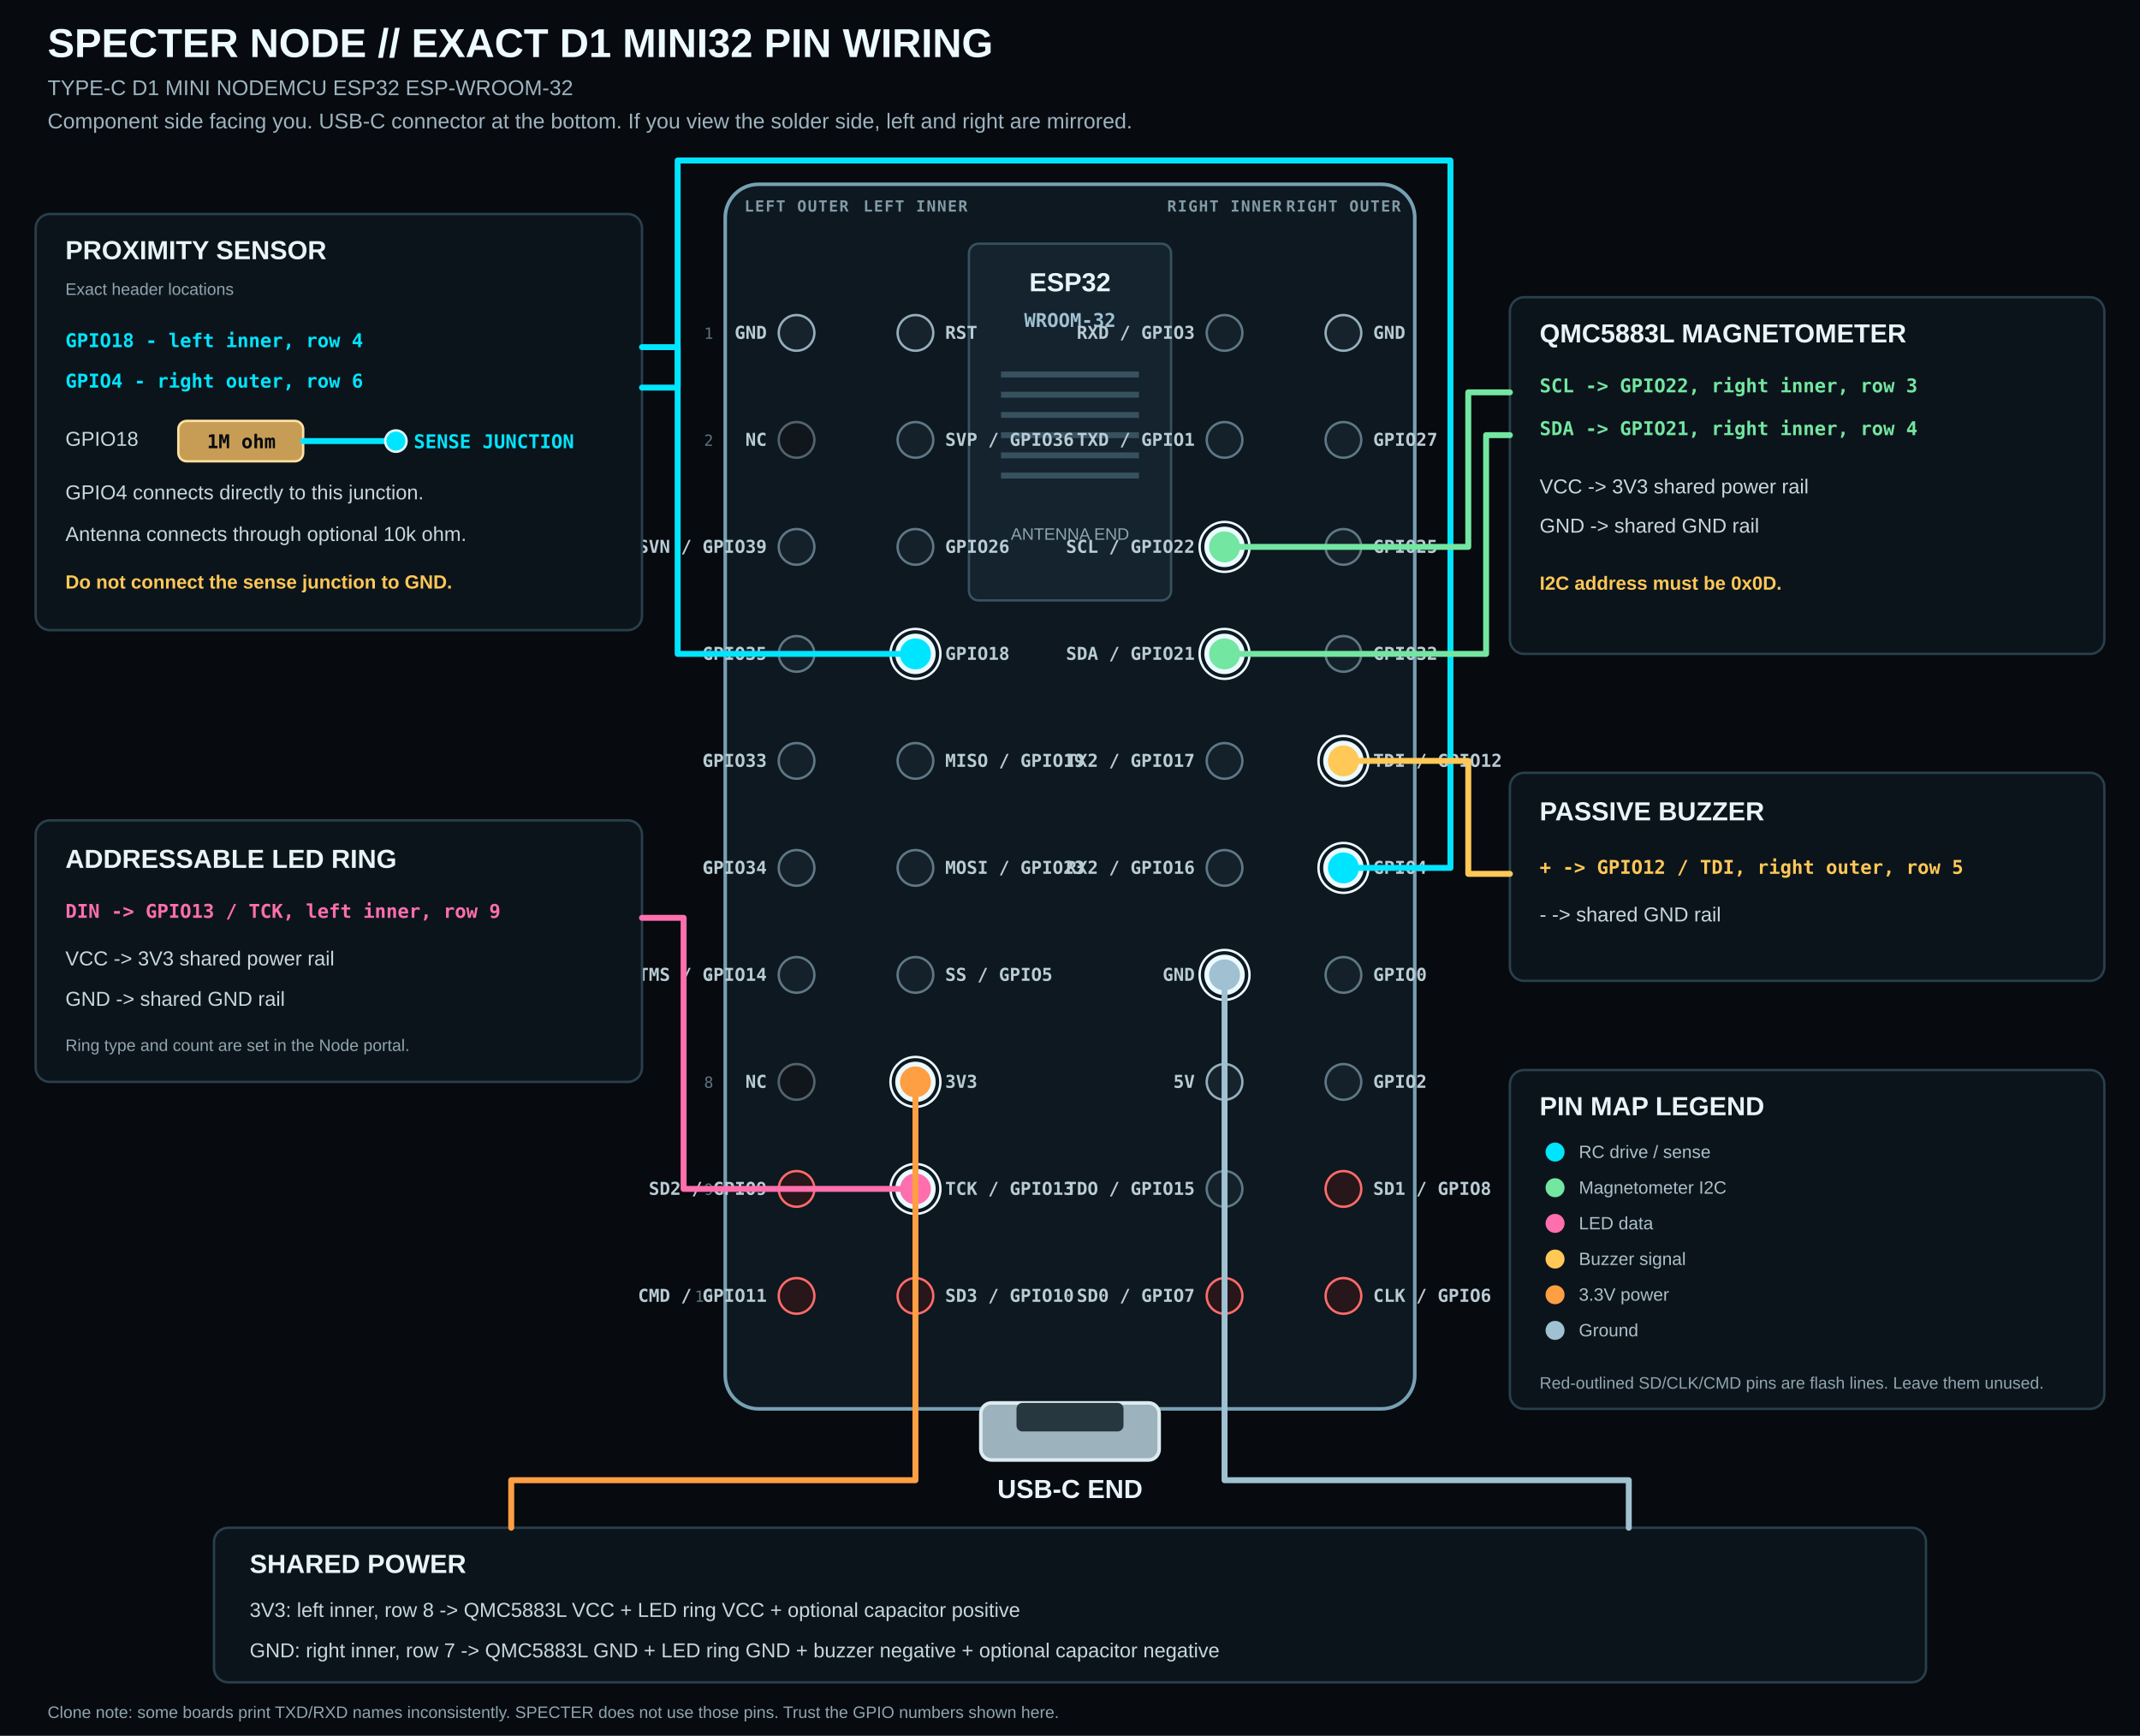
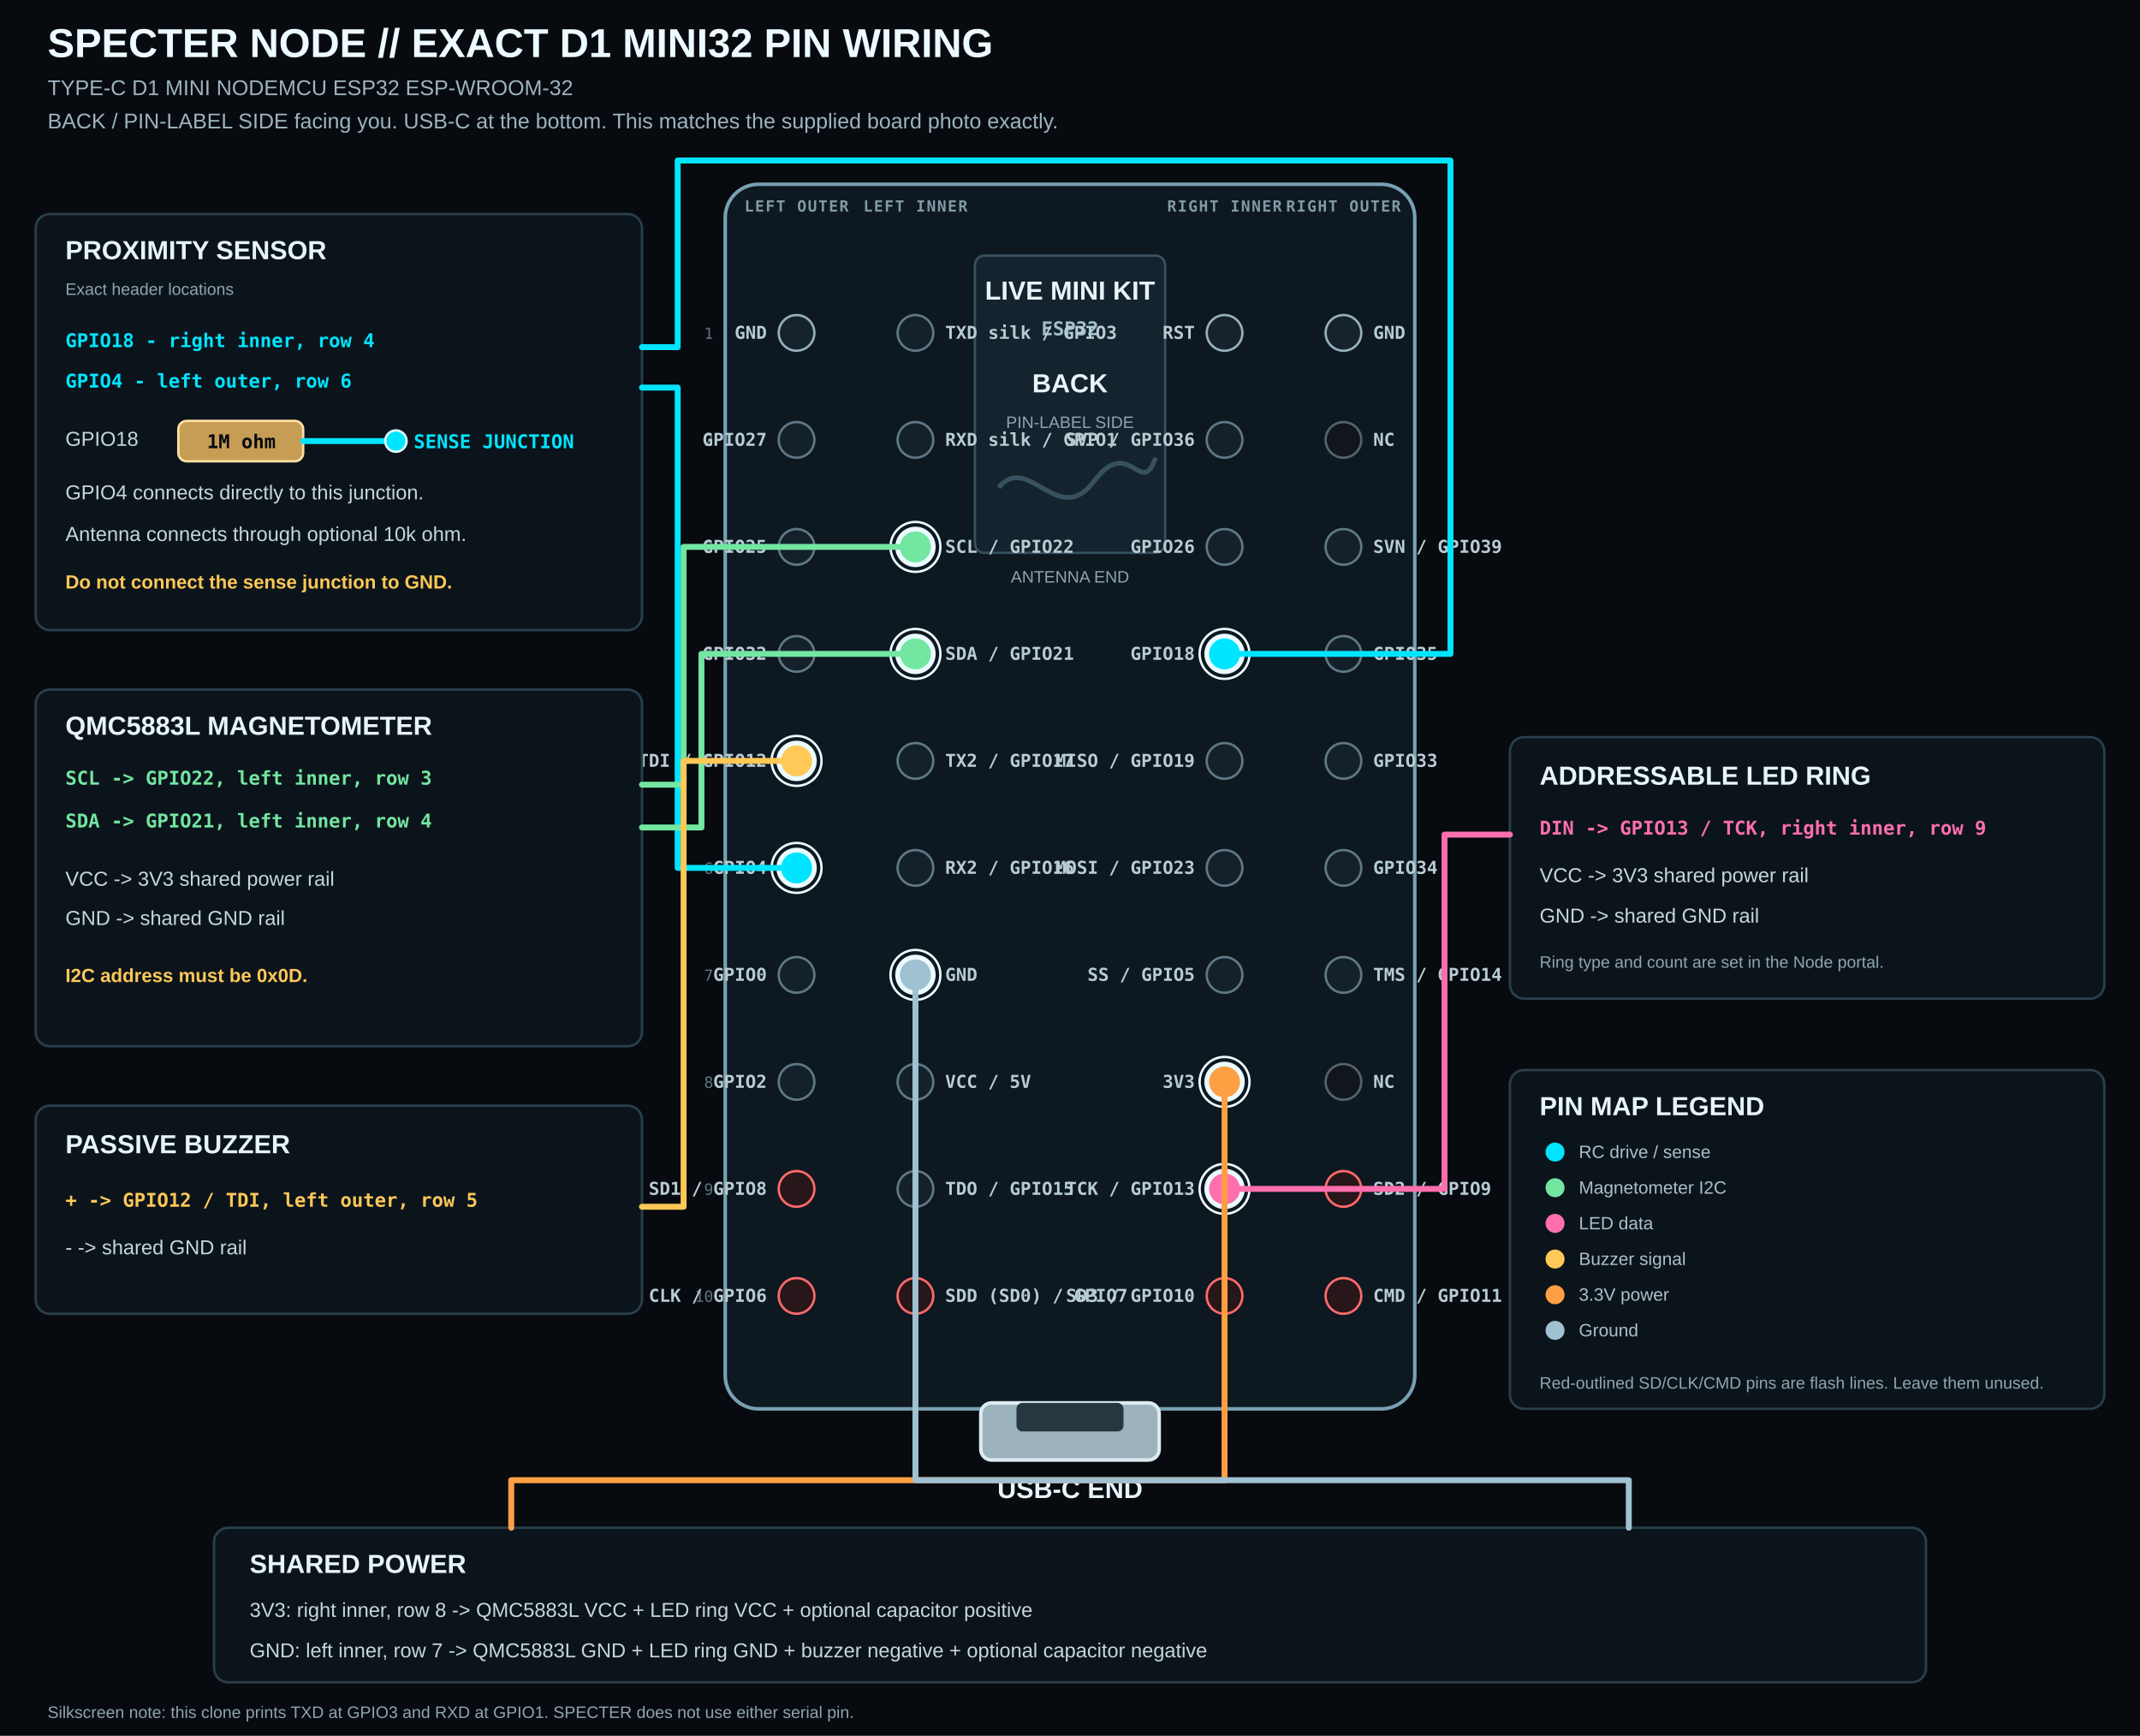
- <svg xmlns="http://www.w3.org/2000/svg" viewBox="0 0 1800 1460" role="img" aria-label="Complete Type-C D1 Mini NodeMCU ESP32 ESP-WROOM-32 pin wiring diagram for SPECTER Node, component side facing up with USB-C at the bottom. All four header columns and every pin are shown.">
+ <svg xmlns="http://www.w3.org/2000/svg" viewBox="0 0 1800 1460" role="img" aria-label="Complete Type-C D1 Mini NodeMCU ESP32 ESP-WROOM-32 pin wiring diagram for SPECTER Node, back pin-label side facing up with USB-C at the bottom. All four header columns and every pin are shown.">
  <defs>
    <style>
.bg{fill:#070a0f}.board{fill:#0d1820;stroke:#77a0b3;stroke-width:3}.module{fill:#14232e;stroke:#38515f;stroke-width:2}.card{fill:#0c141b;stroke:#29404c;stroke-width:2}.cardTitle{font:bold 22px Arial,sans-serif;fill:#e7f4f8}.title{font:bold 34px Arial,sans-serif;fill:#edfaff}.sub{font:18px Arial,sans-serif;fill:#9db4bf}.tiny{font:14px Arial,sans-serif;fill:#8fa5af}.pin{font:bold 15px Consolas,monospace;fill:#b9ccd4}.rownum{font:13px Consolas,monospace;fill:#5d7580}.col{font:bold 13px Consolas,monospace;fill:#829ba6;letter-spacing:.08em}.body{font:17px Arial,sans-serif;fill:#c6d7dd}.mono{font:bold 16px Consolas,monospace}.note{font:bold 16px Arial,sans-serif;fill:#ffc857}.wireDrive{stroke:#00e5ff}.wireI2c{stroke:#73e6a1}.wireLed{stroke:#ff6fae}.wireBuzz{stroke:#ffc857}.wirePower{stroke:#ff9f43}.wireGround{stroke:#9fc1d1}.wire{fill:none;stroke-width:5;stroke-linecap:round;stroke-linejoin:round}.junction{fill:#00e5ff;stroke:#dffcff;stroke-width:2}.res{fill:#c79d55;stroke:#ffe0a1;stroke-width:2}.usb{fill:#9cb2bc;stroke:#dcebf0;stroke-width:3}.usedRing{fill:none;stroke:#edfaff;stroke-width:2}.legend{font:15px Arial,sans-serif;fill:#abc0c9}
</style>
  </defs>
  <rect class="bg" width="1800" height="1460" />
  <text x="40" y="48" class="title" text-anchor="start">SPECTER NODE // EXACT D1 MINI32 PIN WIRING</text>
  <text x="40" y="80" class="sub" text-anchor="start" fill="#00e5ff">TYPE-C D1 MINI NODEMCU ESP32 ESP-WROOM-32</text>
-   <text x="40" y="108" class="sub" text-anchor="start">Component side facing you. USB-C connector at the bottom. If you view the solder side, left and right are mirrored.</text>
+   <text x="40" y="108" class="sub" text-anchor="start">BACK / PIN-LABEL SIDE facing you. USB-C at the bottom. This matches the supplied board photo exactly.</text>
  <rect x="610" y="155" width="580" height="1030" rx="28" class="board" />
-   <rect x="815" y="205" width="170" height="300" rx="8" class="module" />
-   <text x="900" y="245" class="cardTitle" text-anchor="middle">ESP32</text>
-   <text x="900" y="275" class="mono" text-anchor="middle" fill="#9fc1d1">WROOM-32</text>
-   <path d="M842 315 h116 M842 332 h116 M842 349 h116 M842 366 h116 M842 383 h116 M842 400 h116" stroke="#38515f" stroke-width="5" />
-   <text x="900" y="454" class="tiny" text-anchor="middle">ANTENNA END</text>
+   <rect x="820" y="215" width="160" height="250" rx="8" class="module" />
+   <text x="900" y="252" class="cardTitle" text-anchor="middle">LIVE MINI KIT</text>
+   <text x="900" y="282" class="mono" text-anchor="middle" fill="#9fc1d1">ESP32</text>
+   <text x="900" y="330" class="cardTitle" text-anchor="middle" fill="#00e5ff">BACK</text>
+   <text x="900" y="360" class="tiny" text-anchor="middle">PIN-LABEL SIDE</text>
+   <path d="M840 410 C865 380 890 445 920 405 S960 420 972 385" stroke="#38515f" stroke-width="4" fill="none" />
+   <text x="900" y="490" class="tiny" text-anchor="middle">ANTENNA END</text>
  <rect x="825" y="1180" width="150" height="48" rx="9" class="usb" />
  <rect x="855" y="1180" width="90" height="24" rx="5" fill="#263740" />
  <text x="900" y="1260" class="cardTitle" text-anchor="middle" fill="#00e5ff">USB-C END</text>
  <text x="670" y="178" class="col" text-anchor="middle">LEFT OUTER</text>
  <text x="770" y="178" class="col" text-anchor="middle">LEFT INNER</text>
  <text x="1030" y="178" class="col" text-anchor="middle">RIGHT INNER</text>
  <text x="1130" y="178" class="col" text-anchor="middle">RIGHT OUTER</text>
  <text x="600" y="285" class="rownum" text-anchor="end">1</text>
  <circle cx="670" cy="280" r="15" fill="#17232c" stroke="#95afbc" stroke-width="2" />
  <text x="645" y="285" class="pin" text-anchor="end" fill="#95afbc">GND</text>
-   <circle cx="770" cy="280" r="15" fill="#17232c" stroke="#95afbc" stroke-width="2" />
-   <text x="795" y="285" class="pin" text-anchor="start" fill="#95afbc">RST</text>
-   <circle cx="1030" cy="280" r="15" fill="#15212a" stroke="#5f7885" stroke-width="2" />
-   <text x="1005" y="285" class="pin" text-anchor="end" fill="#5f7885">RXD / GPIO3</text>
+   <circle cx="770" cy="280" r="15" fill="#15212a" stroke="#5f7885" stroke-width="2" />
+   <text x="795" y="285" class="pin" text-anchor="start" fill="#5f7885">TXD silk / GPIO3</text>
+   <circle cx="1030" cy="280" r="15" fill="#17232c" stroke="#95afbc" stroke-width="2" />
+   <text x="1005" y="285" class="pin" text-anchor="end" fill="#95afbc">RST</text>
  <circle cx="1130" cy="280" r="15" fill="#17232c" stroke="#95afbc" stroke-width="2" />
  <text x="1155" y="285" class="pin" text-anchor="start" fill="#95afbc">GND</text>
  <text x="600" y="375" class="rownum" text-anchor="end">2</text>
-   <circle cx="670" cy="370" r="15" fill="#10161c" stroke="#53636d" stroke-width="2" />
-   <text x="645" y="375" class="pin" text-anchor="end" fill="#53636d">NC</text>
+   <circle cx="670" cy="370" r="15" fill="#15212a" stroke="#5f7885" stroke-width="2" />
+   <text x="645" y="375" class="pin" text-anchor="end" fill="#5f7885">GPIO27</text>
  <circle cx="770" cy="370" r="15" fill="#15212a" stroke="#5f7885" stroke-width="2" />
-   <text x="795" y="375" class="pin" text-anchor="start" fill="#5f7885">SVP / GPIO36</text>
+   <text x="795" y="375" class="pin" text-anchor="start" fill="#5f7885">RXD silk / GPIO1</text>
  <circle cx="1030" cy="370" r="15" fill="#15212a" stroke="#5f7885" stroke-width="2" />
-   <text x="1005" y="375" class="pin" text-anchor="end" fill="#5f7885">TXD / GPIO1</text>
-   <circle cx="1130" cy="370" r="15" fill="#15212a" stroke="#5f7885" stroke-width="2" />
-   <text x="1155" y="375" class="pin" text-anchor="start" fill="#5f7885">GPIO27</text>
+   <text x="1005" y="375" class="pin" text-anchor="end" fill="#5f7885">SVP / GPIO36</text>
+   <circle cx="1130" cy="370" r="15" fill="#10161c" stroke="#53636d" stroke-width="2" />
+   <text x="1155" y="375" class="pin" text-anchor="start" fill="#53636d">NC</text>
  <text x="600" y="465" class="rownum" text-anchor="end">3</text>
  <circle cx="670" cy="460" r="15" fill="#15212a" stroke="#5f7885" stroke-width="2" />
-   <text x="645" y="465" class="pin" text-anchor="end" fill="#5f7885">SVN / GPIO39</text>
-   <circle cx="770" cy="460" r="15" fill="#15212a" stroke="#5f7885" stroke-width="2" />
-   <text x="795" y="465" class="pin" text-anchor="start" fill="#5f7885">GPIO26</text>
-   <circle cx="1030" cy="460" r="15" fill="#73e6a1" stroke="#eafaff" stroke-width="4" />
-   <circle cx="1030" cy="460" r="21" class="usedRing" />
-   <text x="1005" y="465" class="pin" text-anchor="end" fill="#eafaff">SCL / GPIO22</text>
+   <text x="645" y="465" class="pin" text-anchor="end" fill="#5f7885">GPIO25</text>
+   <circle cx="770" cy="460" r="15" fill="#73e6a1" stroke="#eafaff" stroke-width="4" />
+   <circle cx="770" cy="460" r="21" class="usedRing" />
+   <text x="795" y="465" class="pin" text-anchor="start" fill="#eafaff">SCL / GPIO22</text>
+   <circle cx="1030" cy="460" r="15" fill="#15212a" stroke="#5f7885" stroke-width="2" />
+   <text x="1005" y="465" class="pin" text-anchor="end" fill="#5f7885">GPIO26</text>
  <circle cx="1130" cy="460" r="15" fill="#15212a" stroke="#5f7885" stroke-width="2" />
-   <text x="1155" y="465" class="pin" text-anchor="start" fill="#5f7885">GPIO25</text>
+   <text x="1155" y="465" class="pin" text-anchor="start" fill="#5f7885">SVN / GPIO39</text>
  <text x="600" y="555" class="rownum" text-anchor="end">4</text>
  <circle cx="670" cy="550" r="15" fill="#15212a" stroke="#5f7885" stroke-width="2" />
-   <text x="645" y="555" class="pin" text-anchor="end" fill="#5f7885">GPIO35</text>
-   <circle cx="770" cy="550" r="15" fill="#00e5ff" stroke="#eafaff" stroke-width="4" />
+   <text x="645" y="555" class="pin" text-anchor="end" fill="#5f7885">GPIO32</text>
+   <circle cx="770" cy="550" r="15" fill="#73e6a1" stroke="#eafaff" stroke-width="4" />
  <circle cx="770" cy="550" r="21" class="usedRing" />
-   <text x="795" y="555" class="pin" text-anchor="start" fill="#eafaff">GPIO18</text>
-   <circle cx="1030" cy="550" r="15" fill="#73e6a1" stroke="#eafaff" stroke-width="4" />
+   <text x="795" y="555" class="pin" text-anchor="start" fill="#eafaff">SDA / GPIO21</text>
+   <circle cx="1030" cy="550" r="15" fill="#00e5ff" stroke="#eafaff" stroke-width="4" />
  <circle cx="1030" cy="550" r="21" class="usedRing" />
-   <text x="1005" y="555" class="pin" text-anchor="end" fill="#eafaff">SDA / GPIO21</text>
+   <text x="1005" y="555" class="pin" text-anchor="end" fill="#eafaff">GPIO18</text>
  <circle cx="1130" cy="550" r="15" fill="#15212a" stroke="#5f7885" stroke-width="2" />
-   <text x="1155" y="555" class="pin" text-anchor="start" fill="#5f7885">GPIO32</text>
+   <text x="1155" y="555" class="pin" text-anchor="start" fill="#5f7885">GPIO35</text>
  <text x="600" y="645" class="rownum" text-anchor="end">5</text>
-   <circle cx="670" cy="640" r="15" fill="#15212a" stroke="#5f7885" stroke-width="2" />
-   <text x="645" y="645" class="pin" text-anchor="end" fill="#5f7885">GPIO33</text>
+   <circle cx="670" cy="640" r="15" fill="#ffc857" stroke="#eafaff" stroke-width="4" />
+   <circle cx="670" cy="640" r="21" class="usedRing" />
+   <text x="645" y="645" class="pin" text-anchor="end" fill="#eafaff">TDI / GPIO12</text>
  <circle cx="770" cy="640" r="15" fill="#15212a" stroke="#5f7885" stroke-width="2" />
-   <text x="795" y="645" class="pin" text-anchor="start" fill="#5f7885">MISO / GPIO19</text>
+   <text x="795" y="645" class="pin" text-anchor="start" fill="#5f7885">TX2 / GPIO17</text>
  <circle cx="1030" cy="640" r="15" fill="#15212a" stroke="#5f7885" stroke-width="2" />
-   <text x="1005" y="645" class="pin" text-anchor="end" fill="#5f7885">TX2 / GPIO17</text>
-   <circle cx="1130" cy="640" r="15" fill="#ffc857" stroke="#eafaff" stroke-width="4" />
-   <circle cx="1130" cy="640" r="21" class="usedRing" />
-   <text x="1155" y="645" class="pin" text-anchor="start" fill="#eafaff">TDI / GPIO12</text>
+   <text x="1005" y="645" class="pin" text-anchor="end" fill="#5f7885">MISO / GPIO19</text>
+   <circle cx="1130" cy="640" r="15" fill="#15212a" stroke="#5f7885" stroke-width="2" />
+   <text x="1155" y="645" class="pin" text-anchor="start" fill="#5f7885">GPIO33</text>
  <text x="600" y="735" class="rownum" text-anchor="end">6</text>
-   <circle cx="670" cy="730" r="15" fill="#15212a" stroke="#5f7885" stroke-width="2" />
-   <text x="645" y="735" class="pin" text-anchor="end" fill="#5f7885">GPIO34</text>
+   <circle cx="670" cy="730" r="15" fill="#00e5ff" stroke="#eafaff" stroke-width="4" />
+   <circle cx="670" cy="730" r="21" class="usedRing" />
+   <text x="645" y="735" class="pin" text-anchor="end" fill="#eafaff">GPIO4</text>
  <circle cx="770" cy="730" r="15" fill="#15212a" stroke="#5f7885" stroke-width="2" />
-   <text x="795" y="735" class="pin" text-anchor="start" fill="#5f7885">MOSI / GPIO23</text>
+   <text x="795" y="735" class="pin" text-anchor="start" fill="#5f7885">RX2 / GPIO16</text>
  <circle cx="1030" cy="730" r="15" fill="#15212a" stroke="#5f7885" stroke-width="2" />
-   <text x="1005" y="735" class="pin" text-anchor="end" fill="#5f7885">RX2 / GPIO16</text>
-   <circle cx="1130" cy="730" r="15" fill="#00e5ff" stroke="#eafaff" stroke-width="4" />
-   <circle cx="1130" cy="730" r="21" class="usedRing" />
-   <text x="1155" y="735" class="pin" text-anchor="start" fill="#eafaff">GPIO4</text>
+   <text x="1005" y="735" class="pin" text-anchor="end" fill="#5f7885">MOSI / GPIO23</text>
+   <circle cx="1130" cy="730" r="15" fill="#15212a" stroke="#5f7885" stroke-width="2" />
+   <text x="1155" y="735" class="pin" text-anchor="start" fill="#5f7885">GPIO34</text>
  <text x="600" y="825" class="rownum" text-anchor="end">7</text>
  <circle cx="670" cy="820" r="15" fill="#15212a" stroke="#5f7885" stroke-width="2" />
-   <text x="645" y="825" class="pin" text-anchor="end" fill="#5f7885">TMS / GPIO14</text>
-   <circle cx="770" cy="820" r="15" fill="#15212a" stroke="#5f7885" stroke-width="2" />
-   <text x="795" y="825" class="pin" text-anchor="start" fill="#5f7885">SS / GPIO5</text>
-   <circle cx="1030" cy="820" r="15" fill="#9fc1d1" stroke="#eafaff" stroke-width="4" />
-   <circle cx="1030" cy="820" r="21" class="usedRing" />
-   <text x="1005" y="825" class="pin" text-anchor="end" fill="#eafaff">GND</text>
+   <text x="645" y="825" class="pin" text-anchor="end" fill="#5f7885">GPIO0</text>
+   <circle cx="770" cy="820" r="15" fill="#9fc1d1" stroke="#eafaff" stroke-width="4" />
+   <circle cx="770" cy="820" r="21" class="usedRing" />
+   <text x="795" y="825" class="pin" text-anchor="start" fill="#eafaff">GND</text>
+   <circle cx="1030" cy="820" r="15" fill="#15212a" stroke="#5f7885" stroke-width="2" />
+   <text x="1005" y="825" class="pin" text-anchor="end" fill="#5f7885">SS / GPIO5</text>
  <circle cx="1130" cy="820" r="15" fill="#15212a" stroke="#5f7885" stroke-width="2" />
-   <text x="1155" y="825" class="pin" text-anchor="start" fill="#5f7885">GPIO0</text>
+   <text x="1155" y="825" class="pin" text-anchor="start" fill="#5f7885">TMS / GPIO14</text>
  <text x="600" y="915" class="rownum" text-anchor="end">8</text>
-   <circle cx="670" cy="910" r="15" fill="#10161c" stroke="#53636d" stroke-width="2" />
-   <text x="645" y="915" class="pin" text-anchor="end" fill="#53636d">NC</text>
-   <circle cx="770" cy="910" r="15" fill="#ff9f43" stroke="#eafaff" stroke-width="4" />
-   <circle cx="770" cy="910" r="21" class="usedRing" />
-   <text x="795" y="915" class="pin" text-anchor="start" fill="#eafaff">3V3</text>
-   <circle cx="1030" cy="910" r="15" fill="#17232c" stroke="#95afbc" stroke-width="2" />
-   <text x="1005" y="915" class="pin" text-anchor="end" fill="#95afbc">5V</text>
-   <circle cx="1130" cy="910" r="15" fill="#15212a" stroke="#5f7885" stroke-width="2" />
-   <text x="1155" y="915" class="pin" text-anchor="start" fill="#5f7885">GPIO2</text>
+   <circle cx="670" cy="910" r="15" fill="#15212a" stroke="#5f7885" stroke-width="2" />
+   <text x="645" y="915" class="pin" text-anchor="end" fill="#5f7885">GPIO2</text>
+   <circle cx="770" cy="910" r="15" fill="#15212a" stroke="#5f7885" stroke-width="2" />
+   <text x="795" y="915" class="pin" text-anchor="start" fill="#5f7885">VCC / 5V</text>
+   <circle cx="1030" cy="910" r="15" fill="#ff9f43" stroke="#eafaff" stroke-width="4" />
+   <circle cx="1030" cy="910" r="21" class="usedRing" />
+   <text x="1005" y="915" class="pin" text-anchor="end" fill="#eafaff">3V3</text>
+   <circle cx="1130" cy="910" r="15" fill="#10161c" stroke="#53636d" stroke-width="2" />
+   <text x="1155" y="915" class="pin" text-anchor="start" fill="#53636d">NC</text>
  <text x="600" y="1005" class="rownum" text-anchor="end">9</text>
  <circle cx="670" cy="1000" r="15" fill="#27161a" stroke="#ff6b6b" stroke-width="2" />
-   <text x="645" y="1005" class="pin" text-anchor="end" fill="#ff6b6b">SD2 / GPIO9</text>
-   <circle cx="770" cy="1000" r="15" fill="#ff6fae" stroke="#eafaff" stroke-width="4" />
-   <circle cx="770" cy="1000" r="21" class="usedRing" />
-   <text x="795" y="1005" class="pin" text-anchor="start" fill="#eafaff">TCK / GPIO13</text>
-   <circle cx="1030" cy="1000" r="15" fill="#15212a" stroke="#5f7885" stroke-width="2" />
-   <text x="1005" y="1005" class="pin" text-anchor="end" fill="#5f7885">TDO / GPIO15</text>
+   <text x="645" y="1005" class="pin" text-anchor="end" fill="#ff6b6b">SD1 / GPIO8</text>
+   <circle cx="770" cy="1000" r="15" fill="#15212a" stroke="#5f7885" stroke-width="2" />
+   <text x="795" y="1005" class="pin" text-anchor="start" fill="#5f7885">TDO / GPIO15</text>
+   <circle cx="1030" cy="1000" r="15" fill="#ff6fae" stroke="#eafaff" stroke-width="4" />
+   <circle cx="1030" cy="1000" r="21" class="usedRing" />
+   <text x="1005" y="1005" class="pin" text-anchor="end" fill="#eafaff">TCK / GPIO13</text>
  <circle cx="1130" cy="1000" r="15" fill="#27161a" stroke="#ff6b6b" stroke-width="2" />
-   <text x="1155" y="1005" class="pin" text-anchor="start" fill="#ff6b6b">SD1 / GPIO8</text>
+   <text x="1155" y="1005" class="pin" text-anchor="start" fill="#ff6b6b">SD2 / GPIO9</text>
  <text x="600" y="1095" class="rownum" text-anchor="end">10</text>
  <circle cx="670" cy="1090" r="15" fill="#27161a" stroke="#ff6b6b" stroke-width="2" />
-   <text x="645" y="1095" class="pin" text-anchor="end" fill="#ff6b6b">CMD / GPIO11</text>
+   <text x="645" y="1095" class="pin" text-anchor="end" fill="#ff6b6b">CLK / GPIO6</text>
  <circle cx="770" cy="1090" r="15" fill="#27161a" stroke="#ff6b6b" stroke-width="2" />
-   <text x="795" y="1095" class="pin" text-anchor="start" fill="#ff6b6b">SD3 / GPIO10</text>
+   <text x="795" y="1095" class="pin" text-anchor="start" fill="#ff6b6b">SDD (SD0) / GPIO7</text>
  <circle cx="1030" cy="1090" r="15" fill="#27161a" stroke="#ff6b6b" stroke-width="2" />
-   <text x="1005" y="1095" class="pin" text-anchor="end" fill="#ff6b6b">SD0 / GPIO7</text>
+   <text x="1005" y="1095" class="pin" text-anchor="end" fill="#ff6b6b">SD3 / GPIO10</text>
  <circle cx="1130" cy="1090" r="15" fill="#27161a" stroke="#ff6b6b" stroke-width="2" />
-   <text x="1155" y="1095" class="pin" text-anchor="start" fill="#ff6b6b">CLK / GPIO6</text>
+   <text x="1155" y="1095" class="pin" text-anchor="start" fill="#ff6b6b">CMD / GPIO11</text>
  <rect x="30" y="180" width="510" height="350" rx="12" class="card" />
  <text x="55" y="218" class="cardTitle" text-anchor="start">PROXIMITY SENSOR</text>
  <text x="55" y="248" class="tiny" text-anchor="start">Exact header locations</text>
-   <text x="55" y="292" class="mono" text-anchor="start" fill="#00e5ff">GPIO18  - left inner, row 4</text>
-   <text x="55" y="326" class="mono" text-anchor="start" fill="#00e5ff">GPIO4   - right outer, row 6</text>
+   <text x="55" y="292" class="mono" text-anchor="start" fill="#00e5ff">GPIO18  - right inner, row 4</text>
+   <text x="55" y="326" class="mono" text-anchor="start" fill="#00e5ff">GPIO4   - left outer, row 6</text>
  <text x="55" y="375" class="body" text-anchor="start">GPIO18</text>
  <rect x="150" y="354" width="105" height="34" rx="7" class="res" />
  <text x="203" y="377" class="mono" text-anchor="middle" fill="#070a0f">1M ohm</text>
  <line x1="255" y1="371" x2="333" y2="371" class="wire wireDrive" />
  <circle cx="333" cy="371" r="9" class="junction" />
  <text x="348" y="377" class="mono" text-anchor="start" fill="#00e5ff">SENSE JUNCTION</text>
  <text x="55" y="420" class="body" text-anchor="start">GPIO4 connects directly to this junction.</text>
  <text x="55" y="455" class="body" text-anchor="start">Antenna connects through optional 10k ohm.</text>
  <text x="55" y="495" class="note" text-anchor="start">Do not connect the sense junction to GND.</text>
-   <path d="M770 550 H570 V292 H540" class="wire wireDrive" />
-   <path d="M1130 730 H1220 V135 H570 V326 H540" class="wire wireDrive" />
-   <rect x="1270" y="250" width="500" height="300" rx="12" class="card" />
-   <text x="1295" y="288" class="cardTitle" text-anchor="start">QMC5883L MAGNETOMETER</text>
-   <text x="1295" y="330" class="mono" text-anchor="start" fill="#73e6a1">SCL  -&gt; GPIO22, right inner, row 3</text>
-   <text x="1295" y="366" class="mono" text-anchor="start" fill="#73e6a1">SDA  -&gt; GPIO21, right inner, row 4</text>
-   <text x="1295" y="415" class="body" text-anchor="start">VCC  -&gt; 3V3 shared power rail</text>
-   <text x="1295" y="448" class="body" text-anchor="start">GND  -&gt; shared GND rail</text>
-   <text x="1295" y="496" class="note" text-anchor="start">I2C address must be 0x0D.</text>
-   <path d="M1030 460 H1235 V330 H1270" class="wire wireI2c" />
-   <path d="M1030 550 H1250 V366 H1270" class="wire wireI2c" />
-   <rect x="1270" y="650" width="500" height="175" rx="12" class="card" />
-   <text x="1295" y="690" class="cardTitle" text-anchor="start">PASSIVE BUZZER</text>
-   <text x="1295" y="735" class="mono" text-anchor="start" fill="#ffc857">+  -&gt; GPIO12 / TDI, right outer, row 5</text>
-   <text x="1295" y="775" class="body" text-anchor="start">-  -&gt; shared GND rail</text>
-   <path d="M1130 640 H1235 V735 H1270" class="wire wireBuzz" />
-   <rect x="30" y="690" width="510" height="220" rx="12" class="card" />
-   <text x="55" y="730" class="cardTitle" text-anchor="start">ADDRESSABLE LED RING</text>
-   <text x="55" y="772" class="mono" text-anchor="start" fill="#ff6fae">DIN -&gt; GPIO13 / TCK, left inner, row 9</text>
-   <text x="55" y="812" class="body" text-anchor="start">VCC -&gt; 3V3 shared power rail</text>
-   <text x="55" y="846" class="body" text-anchor="start">GND -&gt; shared GND rail</text>
-   <text x="55" y="884" class="tiny" text-anchor="start">Ring type and count are set in the Node portal.</text>
-   <path d="M770 1000 H575 V772 H540" class="wire wireLed" />
+   <path d="M1030 550 H1220 V135 H570 V292 H540" class="wire wireDrive" />
+   <path d="M670 730 H570 V326 H540" class="wire wireDrive" />
+   <rect x="30" y="580" width="510" height="300" rx="12" class="card" />
+   <text x="55" y="618" class="cardTitle" text-anchor="start">QMC5883L MAGNETOMETER</text>
+   <text x="55" y="660" class="mono" text-anchor="start" fill="#73e6a1">SCL  -&gt; GPIO22, left inner, row 3</text>
+   <text x="55" y="696" class="mono" text-anchor="start" fill="#73e6a1">SDA  -&gt; GPIO21, left inner, row 4</text>
+   <text x="55" y="745" class="body" text-anchor="start">VCC  -&gt; 3V3 shared power rail</text>
+   <text x="55" y="778" class="body" text-anchor="start">GND  -&gt; shared GND rail</text>
+   <text x="55" y="826" class="note" text-anchor="start">I2C address must be 0x0D.</text>
+   <path d="M770 460 H575 V660 H540" class="wire wireI2c" />
+   <path d="M770 550 H590 V696 H540" class="wire wireI2c" />
+   <rect x="30" y="930" width="510" height="175" rx="12" class="card" />
+   <text x="55" y="970" class="cardTitle" text-anchor="start">PASSIVE BUZZER</text>
+   <text x="55" y="1015" class="mono" text-anchor="start" fill="#ffc857">+  -&gt; GPIO12 / TDI, left outer, row 5</text>
+   <text x="55" y="1055" class="body" text-anchor="start">-  -&gt; shared GND rail</text>
+   <path d="M670 640 H575 V1015 H540" class="wire wireBuzz" />
+   <rect x="1270" y="620" width="500" height="220" rx="12" class="card" />
+   <text x="1295" y="660" class="cardTitle" text-anchor="start">ADDRESSABLE LED RING</text>
+   <text x="1295" y="702" class="mono" text-anchor="start" fill="#ff6fae">DIN -&gt; GPIO13 / TCK, right inner, row 9</text>
+   <text x="1295" y="742" class="body" text-anchor="start">VCC -&gt; 3V3 shared power rail</text>
+   <text x="1295" y="776" class="body" text-anchor="start">GND -&gt; shared GND rail</text>
+   <text x="1295" y="814" class="tiny" text-anchor="start">Ring type and count are set in the Node portal.</text>
+   <path d="M1030 1000 H1215 V702 H1270" class="wire wireLed" />
  <rect x="180" y="1285" width="1440" height="130" rx="12" class="card" />
  <text x="210" y="1323" class="cardTitle" text-anchor="start">SHARED POWER</text>
-   <text x="210" y="1360" class="body" text-anchor="start">3V3: left inner, row 8 -&gt; QMC5883L VCC + LED ring VCC + optional capacitor positive</text>
-   <text x="210" y="1394" class="body" text-anchor="start">GND: right inner, row 7 -&gt; QMC5883L GND + LED ring GND + buzzer negative + optional capacitor negative</text>
-   <path d="M770 910 V1245 H430 V1285" class="wire wirePower" />
-   <path d="M1030 820 V1245 H1370 V1285" class="wire wireGround" />
+   <text x="210" y="1360" class="body" text-anchor="start">3V3: right inner, row 8 -&gt; QMC5883L VCC + LED ring VCC + optional capacitor positive</text>
+   <text x="210" y="1394" class="body" text-anchor="start">GND: left inner, row 7 -&gt; QMC5883L GND + LED ring GND + buzzer negative + optional capacitor negative</text>
+   <path d="M1030 910 V1245 H430 V1285" class="wire wirePower" />
+   <path d="M770 820 V1245 H1370 V1285" class="wire wireGround" />
  <rect x="1270" y="900" width="500" height="285" rx="12" class="card" />
  <text x="1295" y="938" class="cardTitle" text-anchor="start">PIN MAP LEGEND</text>
  <circle cx="1308" cy="969" r="8" fill="#00e5ff" />
  <text x="1328" y="974" class="legend" text-anchor="start">RC drive / sense</text>
  <circle cx="1308" cy="999" r="8" fill="#73e6a1" />
  <text x="1328" y="1004" class="legend" text-anchor="start">Magnetometer I2C</text>
  <circle cx="1308" cy="1029" r="8" fill="#ff6fae" />
  <text x="1328" y="1034" class="legend" text-anchor="start">LED data</text>
  <circle cx="1308" cy="1059" r="8" fill="#ffc857" />
  <text x="1328" y="1064" class="legend" text-anchor="start">Buzzer signal</text>
  <circle cx="1308" cy="1089" r="8" fill="#ff9f43" />
  <text x="1328" y="1094" class="legend" text-anchor="start">3.3V power</text>
  <circle cx="1308" cy="1119" r="8" fill="#9fc1d1" />
  <text x="1328" y="1124" class="legend" text-anchor="start">Ground</text>
  <text x="1295" y="1168" class="tiny" text-anchor="start" fill="#ff8a8a">Red-outlined SD/CLK/CMD pins are flash lines. Leave them unused.</text>
-   <text x="40" y="1445" class="tiny" text-anchor="start">Clone note: some boards print TXD/RXD names inconsistently. SPECTER does not use those pins. Trust the GPIO numbers shown here.</text>
+   <text x="40" y="1445" class="tiny" text-anchor="start">Silkscreen note: this clone prints TXD at GPIO3 and RXD at GPIO1. SPECTER does not use either serial pin.</text>
</svg>
